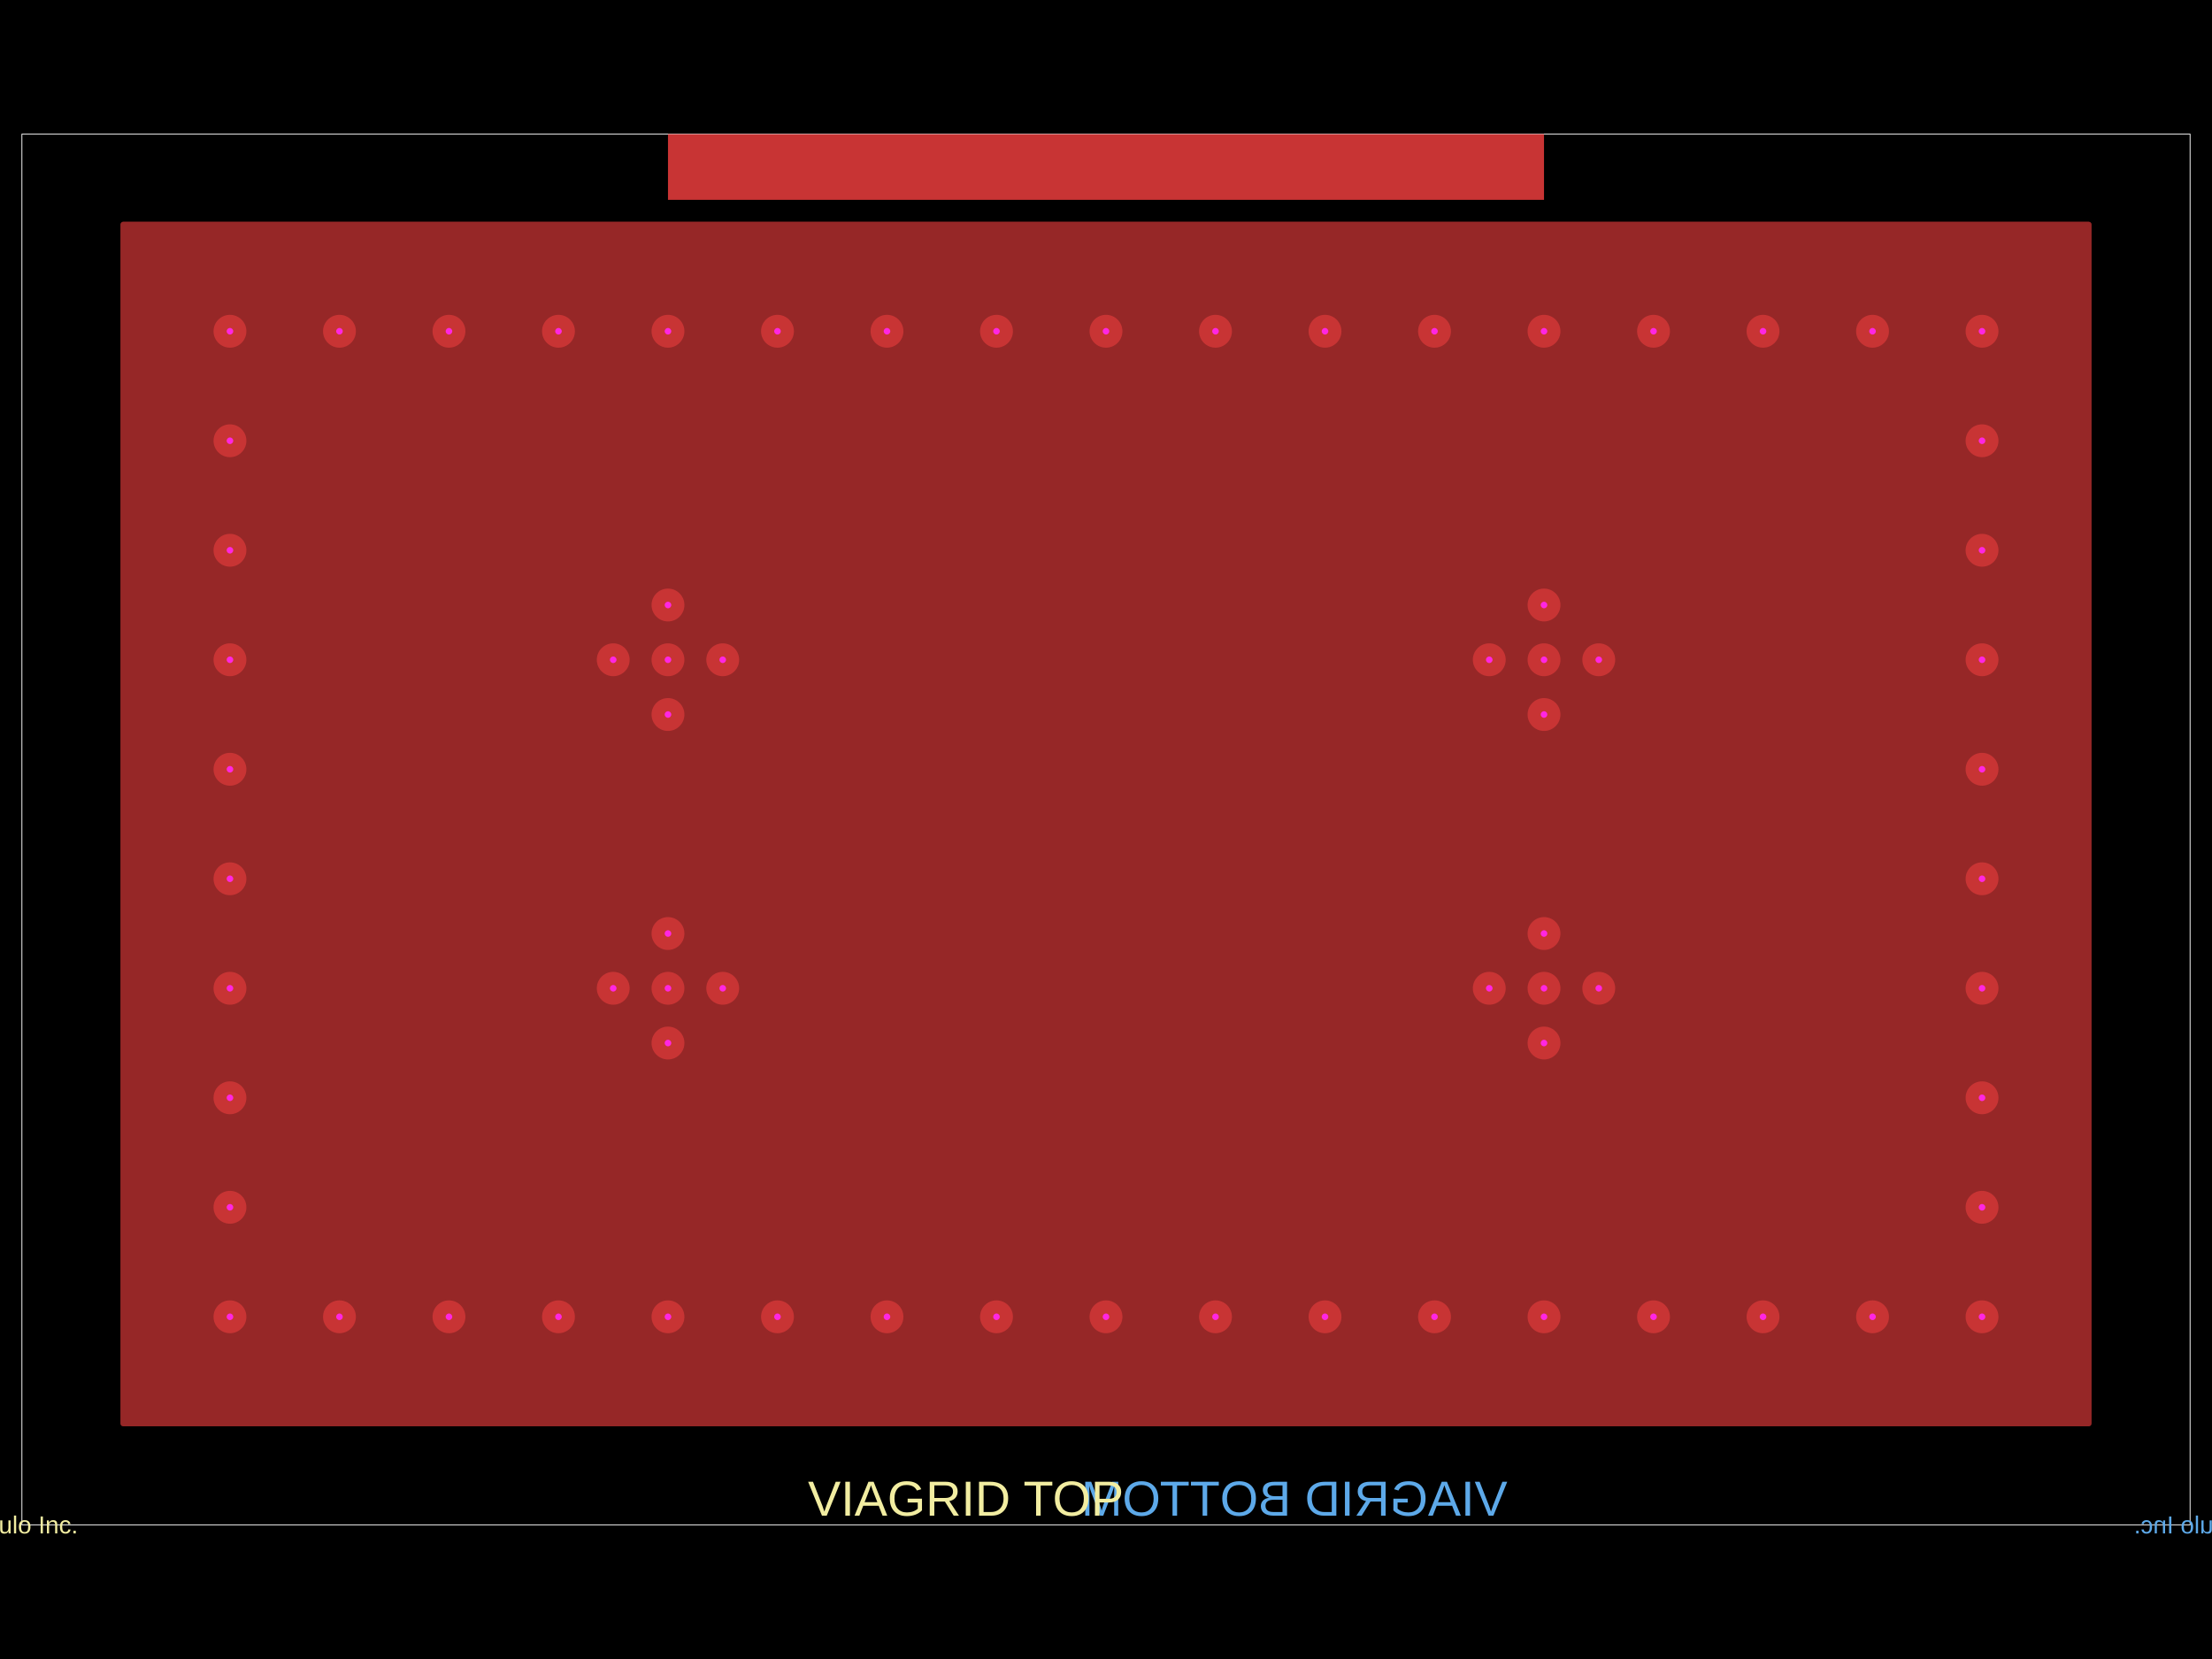
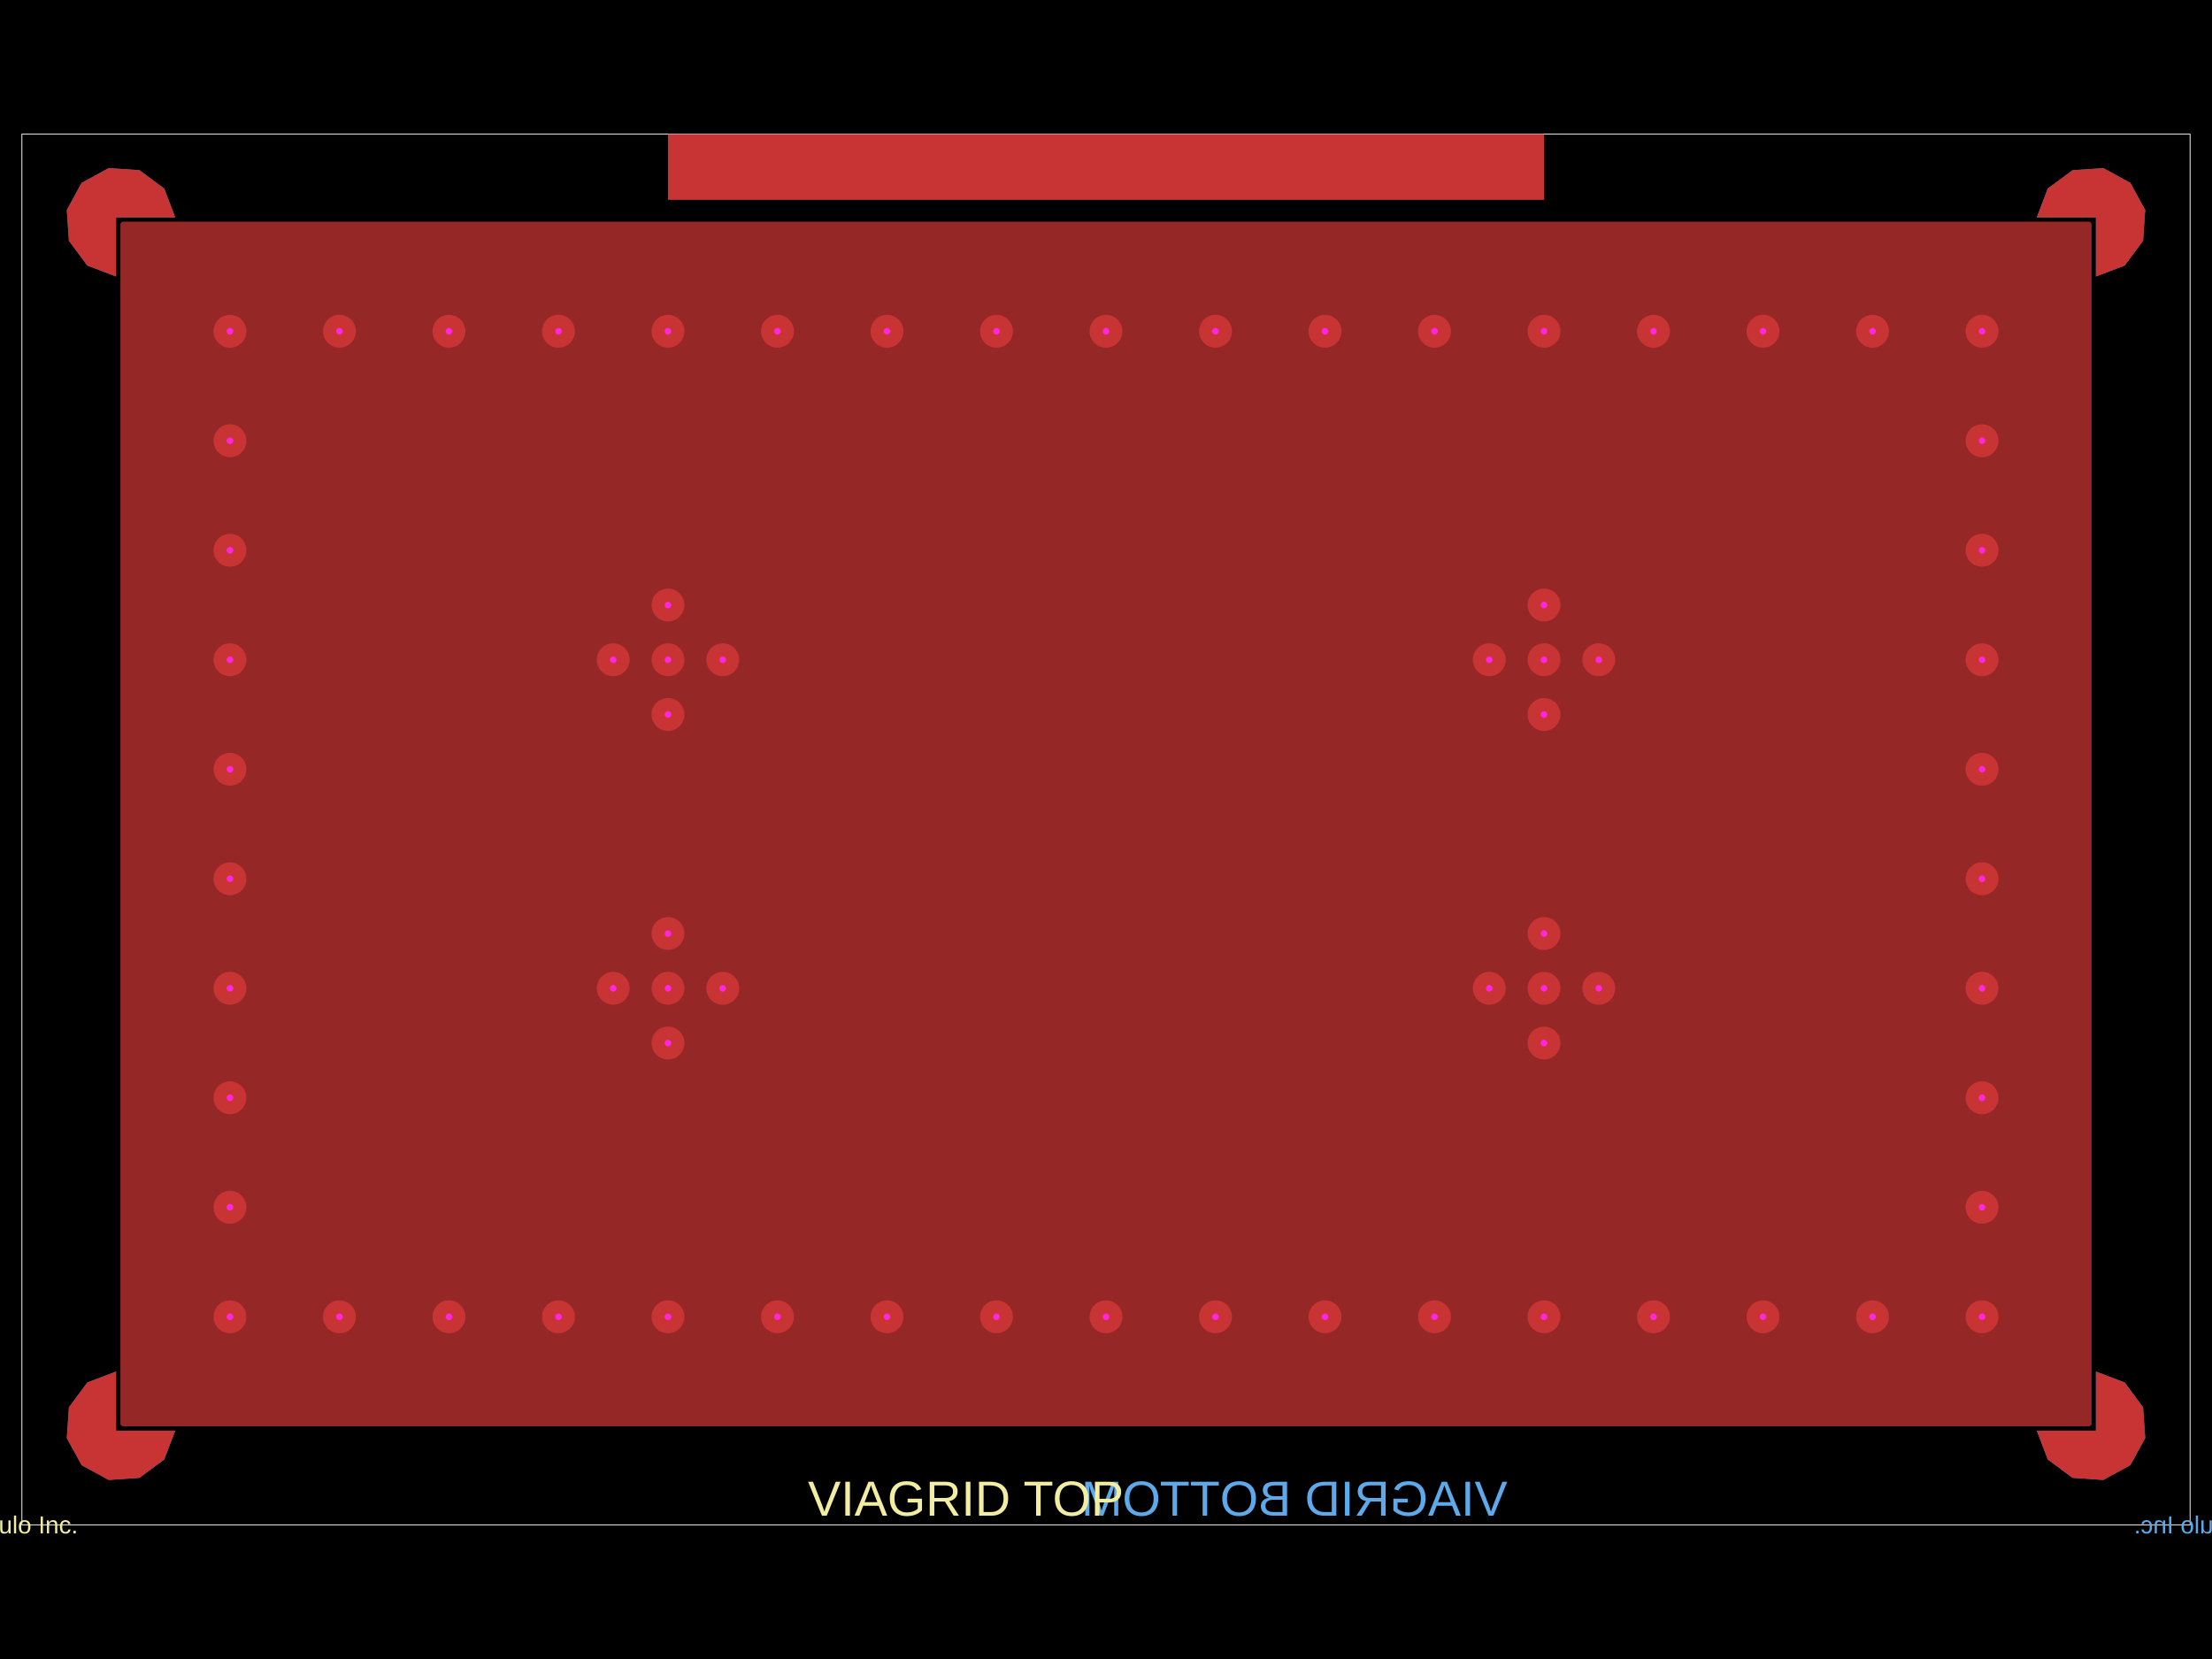
<svg xmlns="http://www.w3.org/2000/svg" width="800" height="600">
  <style />
  <rect class="boundary" x="0" y="0" fill="#000" width="800" height="600" data-type="pcb_background" data-pcb-layer="global" />
  <rect class="pcb-boundary" fill="none" stroke="#fff" stroke-width="0.3" x="7.921" y="48.515" width="784.158" height="502.97" data-type="pcb_boundary" data-pcb-layer="global" />
+   <polygon class="pcb-pad" fill="rgb(77, 127, 196)" points="736.634,78.614 758.02,78.614 758.02,100 768.441,96.025 775.077,87.062 775.838,75.934 770.483,66.151 760.699,60.796 749.572,61.556 740.608,68.193 736.634,78.614" data-type="pcb_smtpad" data-pcb-layer="bottom" />
+   <polygon class="pcb-pad" fill="rgb(77, 127, 196)" points="758.02,496.04 758.02,517.426 736.634,517.426 740.608,527.847 749.572,534.483 760.699,535.244 770.482,529.888 775.838,520.105 775.077,508.978 768.441,500.014 758.02,496.04" data-type="pcb_smtpad" data-pcb-layer="bottom" />
+   <polygon class="pcb-pad" fill="rgb(77, 127, 196)" points="41.98,100 41.98,78.614 63.366,78.614 59.392,68.193 50.428,61.556 39.301,60.796 29.518,66.151 24.162,75.934 24.923,87.062 31.559,96.025 41.98,100" data-type="pcb_smtpad" data-pcb-layer="bottom" />
+   <polygon class="pcb-pad" fill="rgb(77, 127, 196)" points="63.366,517.426 41.98,517.426 41.98,496.04 31.559,500.014 24.923,508.978 24.162,520.105 29.518,529.888 39.301,535.244 50.428,534.483 59.392,527.847 63.366,517.426" data-type="pcb_smtpad" data-pcb-layer="bottom" />
  <text x="0" y="0" dx="0" dy="0" fill="#5da9e9" font-family="Arial, sans-serif" font-size="8.911" text-anchor="middle" dominant-baseline="central" transform="matrix(-1,0,0,1,792.0792,551.4851)" class="pcb-silkscreen-text pcb-silkscreen-bottom" data-pcb-silkscreen-text-id="" stroke="none" data-type="pcb_silkscreen_text" data-pcb-layer="bottom">Opulo Inc.</text>
  <text x="0" y="0" dx="0" dy="0" fill="#5da9e9" font-family="Arial, sans-serif" font-size="17.822" text-anchor="middle" dominant-baseline="central" transform="matrix(-1,0,0,1,468.1188,541.9802)" class="pcb-silkscreen-text pcb-silkscreen-bottom" data-pcb-silkscreen-text-id="" stroke="none" data-type="pcb_silkscreen_text" data-pcb-layer="bottom">VIAGRID BOTTOM</text>
  <rect class="pcb-pad" fill="rgb(200, 52, 52)" x="241.584" y="48.515" width="316.832" height="23.762" data-type="pcb_smtpad" data-pcb-layer="top" />
+   <polygon class="pcb-pad" fill="rgb(200, 52, 52)" points="41.98,100 41.98,78.614 63.366,78.614 59.392,68.193 50.428,61.556 39.301,60.796 29.518,66.151 24.162,75.934 24.923,87.062 31.559,96.025 41.98,100" data-type="pcb_smtpad" data-pcb-layer="top" />
+   <polygon class="pcb-pad" fill="rgb(200, 52, 52)" points="63.366,517.426 41.98,517.426 41.98,496.04 31.559,500.014 24.923,508.978 24.162,520.105 29.518,529.888 39.301,535.244 50.428,534.483 59.392,527.847 63.366,517.426" data-type="pcb_smtpad" data-pcb-layer="top" />
+   <polygon class="pcb-pad" fill="rgb(200, 52, 52)" points="736.634,78.614 758.02,78.614 758.02,100 768.441,96.025 775.077,87.062 775.838,75.934 770.482,66.151 760.699,60.796 749.572,61.556 740.608,68.193 736.634,78.614" data-type="pcb_smtpad" data-pcb-layer="top" />
+   <polygon class="pcb-pad" fill="rgb(200, 52, 52)" points="758.02,496.04 758.02,517.426 736.634,517.426 740.608,527.847 749.572,534.483 760.699,535.244 770.482,529.888 775.838,520.105 775.077,508.978 768.441,500.014 758.02,496.04" data-type="pcb_smtpad" data-pcb-layer="top" />
  <polygon class="pcb-copper-pour pcb-copper-pour-polygon" points="755.984,80.354 756.347,80.772 756.436,81.18 756.436,514.859 756.28,515.39 755.861,515.753 755.453,515.842 44.547,515.842 44.016,515.686 43.653,515.267 43.564,514.859 43.564,81.18 43.72,80.649 44.139,80.287 44.547,80.198 755.453,80.198" fill="rgb(200, 52, 52)" fill-opacity="0.5" data-type="pcb_copper_pour" data-pcb-layer="top" />
  <polygon class="pcb-copper-pour pcb-copper-pour-polygon" points="755.984,80.354 756.347,80.772 756.436,81.18 756.436,514.859 756.28,515.39 755.861,515.753 755.453,515.842 44.547,515.842 44.016,515.686 43.653,515.267 43.564,514.859 43.564,81.18 43.72,80.649 44.139,80.287 44.547,80.198 755.453,80.198" fill="rgb(200, 52, 52)" fill-opacity="0.5" data-type="pcb_copper_pour" data-pcb-layer="top" />
  <text x="0" y="0" dx="0" dy="0" fill="#f2eda1" font-family="Arial, sans-serif" font-size="17.822" text-anchor="middle" dominant-baseline="central" transform="matrix(1,0,0,1,349.3069,541.9802)" class="pcb-silkscreen-text pcb-silkscreen-top" data-pcb-silkscreen-text-id="" stroke="none" data-type="pcb_silkscreen_text" data-pcb-layer="top">VIAGRID TOP</text>
  <text x="0" y="0" dx="0" dy="0" fill="#f2eda1" font-family="Arial, sans-serif" font-size="8.911" text-anchor="middle" dominant-baseline="central" transform="matrix(1,0,0,1,7.920792,551.4851)" class="pcb-silkscreen-text pcb-silkscreen-top" data-pcb-silkscreen-text-id="" stroke="none" data-type="pcb_silkscreen_text" data-pcb-layer="top">Opulo Inc.</text>
  <g data-type="pcb_via" data-pcb-layer="through">
    <circle class="pcb-hole-outer" fill="rgb(200, 52, 52)" cx="261.386" cy="357.426" r="5.941" data-type="pcb_via" data-pcb-layer="top" />
    <circle class="pcb-hole-inner" fill="#FF26E2" cx="261.386" cy="357.426" r="1.188" data-type="pcb_via" data-pcb-layer="drill" />
  </g>
  <g data-type="pcb_via" data-pcb-layer="through">
    <circle class="pcb-hole-outer" fill="rgb(200, 52, 52)" cx="320.792" cy="476.238" r="5.941" data-type="pcb_via" data-pcb-layer="top" />
    <circle class="pcb-hole-inner" fill="#FF26E2" cx="320.792" cy="476.238" r="1.188" data-type="pcb_via" data-pcb-layer="drill" />
  </g>
  <g data-type="pcb_via" data-pcb-layer="through">
    <circle class="pcb-hole-outer" fill="rgb(200, 52, 52)" cx="637.624" cy="476.238" r="5.941" data-type="pcb_via" data-pcb-layer="top" />
    <circle class="pcb-hole-inner" fill="#FF26E2" cx="637.624" cy="476.238" r="1.188" data-type="pcb_via" data-pcb-layer="drill" />
  </g>
  <g data-type="pcb_via" data-pcb-layer="through">
    <circle class="pcb-hole-outer" fill="rgb(200, 52, 52)" cx="83.168" cy="357.426" r="5.941" data-type="pcb_via" data-pcb-layer="top" />
    <circle class="pcb-hole-inner" fill="#FF26E2" cx="83.168" cy="357.426" r="1.188" data-type="pcb_via" data-pcb-layer="drill" />
  </g>
  <g data-type="pcb_via" data-pcb-layer="through">
    <circle class="pcb-hole-outer" fill="rgb(200, 52, 52)" cx="716.832" cy="159.406" r="5.941" data-type="pcb_via" data-pcb-layer="top" />
    <circle class="pcb-hole-inner" fill="#FF26E2" cx="716.832" cy="159.406" r="1.188" data-type="pcb_via" data-pcb-layer="drill" />
  </g>
  <g data-type="pcb_via" data-pcb-layer="through">
    <circle class="pcb-hole-outer" fill="rgb(200, 52, 52)" cx="716.832" cy="317.822" r="5.941" data-type="pcb_via" data-pcb-layer="top" />
    <circle class="pcb-hole-inner" fill="#FF26E2" cx="716.832" cy="317.822" r="1.188" data-type="pcb_via" data-pcb-layer="drill" />
  </g>
  <g data-type="pcb_via" data-pcb-layer="through">
    <circle class="pcb-hole-outer" fill="rgb(200, 52, 52)" cx="201.98" cy="119.802" r="5.941" data-type="pcb_via" data-pcb-layer="top" />
    <circle class="pcb-hole-inner" fill="#FF26E2" cx="201.98" cy="119.802" r="1.188" data-type="pcb_via" data-pcb-layer="drill" />
  </g>
  <g data-type="pcb_via" data-pcb-layer="through">
    <circle class="pcb-hole-outer" fill="rgb(200, 52, 52)" cx="83.168" cy="278.218" r="5.941" data-type="pcb_via" data-pcb-layer="top" />
    <circle class="pcb-hole-inner" fill="#FF26E2" cx="83.168" cy="278.218" r="1.188" data-type="pcb_via" data-pcb-layer="drill" />
  </g>
  <g data-type="pcb_via" data-pcb-layer="through">
    <circle class="pcb-hole-outer" fill="rgb(200, 52, 52)" cx="261.386" cy="238.614" r="5.941" data-type="pcb_via" data-pcb-layer="top" />
    <circle class="pcb-hole-inner" fill="#FF26E2" cx="261.386" cy="238.614" r="1.188" data-type="pcb_via" data-pcb-layer="drill" />
  </g>
  <g data-type="pcb_via" data-pcb-layer="through">
    <circle class="pcb-hole-outer" fill="rgb(200, 52, 52)" cx="716.832" cy="476.238" r="5.941" data-type="pcb_via" data-pcb-layer="top" />
    <circle class="pcb-hole-inner" fill="#FF26E2" cx="716.832" cy="476.238" r="1.188" data-type="pcb_via" data-pcb-layer="drill" />
  </g>
  <g data-type="pcb_via" data-pcb-layer="through">
    <circle class="pcb-hole-outer" fill="rgb(200, 52, 52)" cx="241.584" cy="357.426" r="5.941" data-type="pcb_via" data-pcb-layer="top" />
    <circle class="pcb-hole-inner" fill="#FF26E2" cx="241.584" cy="357.426" r="1.188" data-type="pcb_via" data-pcb-layer="drill" />
  </g>
  <g data-type="pcb_via" data-pcb-layer="through">
    <circle class="pcb-hole-outer" fill="rgb(200, 52, 52)" cx="83.168" cy="159.406" r="5.941" data-type="pcb_via" data-pcb-layer="top" />
    <circle class="pcb-hole-inner" fill="#FF26E2" cx="83.168" cy="159.406" r="1.188" data-type="pcb_via" data-pcb-layer="drill" />
  </g>
  <g data-type="pcb_via" data-pcb-layer="through">
    <circle class="pcb-hole-outer" fill="rgb(200, 52, 52)" cx="439.604" cy="119.802" r="5.941" data-type="pcb_via" data-pcb-layer="top" />
    <circle class="pcb-hole-inner" fill="#FF26E2" cx="439.604" cy="119.802" r="1.188" data-type="pcb_via" data-pcb-layer="drill" />
  </g>
  <g data-type="pcb_via" data-pcb-layer="through">
    <circle class="pcb-hole-outer" fill="rgb(200, 52, 52)" cx="162.376" cy="476.238" r="5.941" data-type="pcb_via" data-pcb-layer="top" />
    <circle class="pcb-hole-inner" fill="#FF26E2" cx="162.376" cy="476.238" r="1.188" data-type="pcb_via" data-pcb-layer="drill" />
  </g>
  <g data-type="pcb_via" data-pcb-layer="through">
    <circle class="pcb-hole-outer" fill="rgb(200, 52, 52)" cx="518.812" cy="476.238" r="5.941" data-type="pcb_via" data-pcb-layer="top" />
    <circle class="pcb-hole-inner" fill="#FF26E2" cx="518.812" cy="476.238" r="1.188" data-type="pcb_via" data-pcb-layer="drill" />
  </g>
  <g data-type="pcb_via" data-pcb-layer="through">
    <circle class="pcb-hole-outer" fill="rgb(200, 52, 52)" cx="201.98" cy="476.238" r="5.941" data-type="pcb_via" data-pcb-layer="top" />
    <circle class="pcb-hole-inner" fill="#FF26E2" cx="201.98" cy="476.238" r="1.188" data-type="pcb_via" data-pcb-layer="drill" />
  </g>
  <g data-type="pcb_via" data-pcb-layer="through">
    <circle class="pcb-hole-outer" fill="rgb(200, 52, 52)" cx="241.584" cy="119.802" r="5.941" data-type="pcb_via" data-pcb-layer="top" />
    <circle class="pcb-hole-inner" fill="#FF26E2" cx="241.584" cy="119.802" r="1.188" data-type="pcb_via" data-pcb-layer="drill" />
  </g>
  <g data-type="pcb_via" data-pcb-layer="through">
    <circle class="pcb-hole-outer" fill="rgb(200, 52, 52)" cx="578.218" cy="357.426" r="5.941" data-type="pcb_via" data-pcb-layer="top" />
    <circle class="pcb-hole-inner" fill="#FF26E2" cx="578.218" cy="357.426" r="1.188" data-type="pcb_via" data-pcb-layer="drill" />
  </g>
  <g data-type="pcb_via" data-pcb-layer="through">
    <circle class="pcb-hole-outer" fill="rgb(200, 52, 52)" cx="538.614" cy="238.614" r="5.941" data-type="pcb_via" data-pcb-layer="top" />
    <circle class="pcb-hole-inner" fill="#FF26E2" cx="538.614" cy="238.614" r="1.188" data-type="pcb_via" data-pcb-layer="drill" />
  </g>
  <g data-type="pcb_via" data-pcb-layer="through">
    <circle class="pcb-hole-outer" fill="rgb(200, 52, 52)" cx="83.168" cy="476.238" r="5.941" data-type="pcb_via" data-pcb-layer="top" />
    <circle class="pcb-hole-inner" fill="#FF26E2" cx="83.168" cy="476.238" r="1.188" data-type="pcb_via" data-pcb-layer="drill" />
  </g>
  <g data-type="pcb_via" data-pcb-layer="through">
    <circle class="pcb-hole-outer" fill="rgb(200, 52, 52)" cx="122.772" cy="119.802" r="5.941" data-type="pcb_via" data-pcb-layer="top" />
    <circle class="pcb-hole-inner" fill="#FF26E2" cx="122.772" cy="119.802" r="1.188" data-type="pcb_via" data-pcb-layer="drill" />
  </g>
  <g data-type="pcb_via" data-pcb-layer="through">
    <circle class="pcb-hole-outer" fill="rgb(200, 52, 52)" cx="439.604" cy="476.238" r="5.941" data-type="pcb_via" data-pcb-layer="top" />
    <circle class="pcb-hole-inner" fill="#FF26E2" cx="439.604" cy="476.238" r="1.188" data-type="pcb_via" data-pcb-layer="drill" />
  </g>
  <g data-type="pcb_via" data-pcb-layer="through">
    <circle class="pcb-hole-outer" fill="rgb(200, 52, 52)" cx="83.168" cy="119.802" r="5.941" data-type="pcb_via" data-pcb-layer="top" />
    <circle class="pcb-hole-inner" fill="#FF26E2" cx="83.168" cy="119.802" r="1.188" data-type="pcb_via" data-pcb-layer="drill" />
  </g>
  <g data-type="pcb_via" data-pcb-layer="through">
    <circle class="pcb-hole-outer" fill="rgb(200, 52, 52)" cx="558.416" cy="218.812" r="5.941" data-type="pcb_via" data-pcb-layer="top" />
    <circle class="pcb-hole-inner" fill="#FF26E2" cx="558.416" cy="218.812" r="1.188" data-type="pcb_via" data-pcb-layer="drill" />
  </g>
  <g data-type="pcb_via" data-pcb-layer="through">
    <circle class="pcb-hole-outer" fill="rgb(200, 52, 52)" cx="598.02" cy="119.802" r="5.941" data-type="pcb_via" data-pcb-layer="top" />
    <circle class="pcb-hole-inner" fill="#FF26E2" cx="598.02" cy="119.802" r="1.188" data-type="pcb_via" data-pcb-layer="drill" />
  </g>
  <g data-type="pcb_via" data-pcb-layer="through">
    <circle class="pcb-hole-outer" fill="rgb(200, 52, 52)" cx="479.208" cy="476.238" r="5.941" data-type="pcb_via" data-pcb-layer="top" />
    <circle class="pcb-hole-inner" fill="#FF26E2" cx="479.208" cy="476.238" r="1.188" data-type="pcb_via" data-pcb-layer="drill" />
  </g>
  <g data-type="pcb_via" data-pcb-layer="through">
    <circle class="pcb-hole-outer" fill="rgb(200, 52, 52)" cx="716.832" cy="436.634" r="5.941" data-type="pcb_via" data-pcb-layer="top" />
    <circle class="pcb-hole-inner" fill="#FF26E2" cx="716.832" cy="436.634" r="1.188" data-type="pcb_via" data-pcb-layer="drill" />
  </g>
  <g data-type="pcb_via" data-pcb-layer="through">
    <circle class="pcb-hole-outer" fill="rgb(200, 52, 52)" cx="241.584" cy="337.624" r="5.941" data-type="pcb_via" data-pcb-layer="top" />
    <circle class="pcb-hole-inner" fill="#FF26E2" cx="241.584" cy="337.624" r="1.188" data-type="pcb_via" data-pcb-layer="drill" />
  </g>
  <g data-type="pcb_via" data-pcb-layer="through">
    <circle class="pcb-hole-outer" fill="rgb(200, 52, 52)" cx="241.584" cy="377.228" r="5.941" data-type="pcb_via" data-pcb-layer="top" />
    <circle class="pcb-hole-inner" fill="#FF26E2" cx="241.584" cy="377.228" r="1.188" data-type="pcb_via" data-pcb-layer="drill" />
  </g>
  <g data-type="pcb_via" data-pcb-layer="through">
    <circle class="pcb-hole-outer" fill="rgb(200, 52, 52)" cx="360.396" cy="119.802" r="5.941" data-type="pcb_via" data-pcb-layer="top" />
    <circle class="pcb-hole-inner" fill="#FF26E2" cx="360.396" cy="119.802" r="1.188" data-type="pcb_via" data-pcb-layer="drill" />
  </g>
  <g data-type="pcb_via" data-pcb-layer="through">
    <circle class="pcb-hole-outer" fill="rgb(200, 52, 52)" cx="538.614" cy="357.426" r="5.941" data-type="pcb_via" data-pcb-layer="top" />
    <circle class="pcb-hole-inner" fill="#FF26E2" cx="538.614" cy="357.426" r="1.188" data-type="pcb_via" data-pcb-layer="drill" />
  </g>
  <g data-type="pcb_via" data-pcb-layer="through">
    <circle class="pcb-hole-outer" fill="rgb(200, 52, 52)" cx="320.792" cy="119.802" r="5.941" data-type="pcb_via" data-pcb-layer="top" />
    <circle class="pcb-hole-inner" fill="#FF26E2" cx="320.792" cy="119.802" r="1.188" data-type="pcb_via" data-pcb-layer="drill" />
  </g>
  <g data-type="pcb_via" data-pcb-layer="through">
    <circle class="pcb-hole-outer" fill="rgb(200, 52, 52)" cx="578.218" cy="238.614" r="5.941" data-type="pcb_via" data-pcb-layer="top" />
    <circle class="pcb-hole-inner" fill="#FF26E2" cx="578.218" cy="238.614" r="1.188" data-type="pcb_via" data-pcb-layer="drill" />
  </g>
  <g data-type="pcb_via" data-pcb-layer="through">
    <circle class="pcb-hole-outer" fill="rgb(200, 52, 52)" cx="518.812" cy="119.802" r="5.941" data-type="pcb_via" data-pcb-layer="top" />
    <circle class="pcb-hole-inner" fill="#FF26E2" cx="518.812" cy="119.802" r="1.188" data-type="pcb_via" data-pcb-layer="drill" />
  </g>
  <g data-type="pcb_via" data-pcb-layer="through">
    <circle class="pcb-hole-outer" fill="rgb(200, 52, 52)" cx="360.396" cy="476.238" r="5.941" data-type="pcb_via" data-pcb-layer="top" />
    <circle class="pcb-hole-inner" fill="#FF26E2" cx="360.396" cy="476.238" r="1.188" data-type="pcb_via" data-pcb-layer="drill" />
  </g>
  <g data-type="pcb_via" data-pcb-layer="through">
    <circle class="pcb-hole-outer" fill="rgb(200, 52, 52)" cx="83.168" cy="199.01" r="5.941" data-type="pcb_via" data-pcb-layer="top" />
    <circle class="pcb-hole-inner" fill="#FF26E2" cx="83.168" cy="199.01" r="1.188" data-type="pcb_via" data-pcb-layer="drill" />
  </g>
  <g data-type="pcb_via" data-pcb-layer="through">
    <circle class="pcb-hole-outer" fill="rgb(200, 52, 52)" cx="400" cy="476.238" r="5.941" data-type="pcb_via" data-pcb-layer="top" />
    <circle class="pcb-hole-inner" fill="#FF26E2" cx="400" cy="476.238" r="1.188" data-type="pcb_via" data-pcb-layer="drill" />
  </g>
  <g data-type="pcb_via" data-pcb-layer="through">
    <circle class="pcb-hole-outer" fill="rgb(200, 52, 52)" cx="558.416" cy="119.802" r="5.941" data-type="pcb_via" data-pcb-layer="top" />
    <circle class="pcb-hole-inner" fill="#FF26E2" cx="558.416" cy="119.802" r="1.188" data-type="pcb_via" data-pcb-layer="drill" />
  </g>
  <g data-type="pcb_via" data-pcb-layer="through">
    <circle class="pcb-hole-outer" fill="rgb(200, 52, 52)" cx="716.832" cy="238.614" r="5.941" data-type="pcb_via" data-pcb-layer="top" />
    <circle class="pcb-hole-inner" fill="#FF26E2" cx="716.832" cy="238.614" r="1.188" data-type="pcb_via" data-pcb-layer="drill" />
  </g>
  <g data-type="pcb_via" data-pcb-layer="through">
    <circle class="pcb-hole-outer" fill="rgb(200, 52, 52)" cx="677.228" cy="119.802" r="5.941" data-type="pcb_via" data-pcb-layer="top" />
    <circle class="pcb-hole-inner" fill="#FF26E2" cx="677.228" cy="119.802" r="1.188" data-type="pcb_via" data-pcb-layer="drill" />
  </g>
  <g data-type="pcb_via" data-pcb-layer="through">
    <circle class="pcb-hole-outer" fill="rgb(200, 52, 52)" cx="281.188" cy="119.802" r="5.941" data-type="pcb_via" data-pcb-layer="top" />
    <circle class="pcb-hole-inner" fill="#FF26E2" cx="281.188" cy="119.802" r="1.188" data-type="pcb_via" data-pcb-layer="drill" />
  </g>
  <g data-type="pcb_via" data-pcb-layer="through">
    <circle class="pcb-hole-outer" fill="rgb(200, 52, 52)" cx="241.584" cy="218.812" r="5.941" data-type="pcb_via" data-pcb-layer="top" />
    <circle class="pcb-hole-inner" fill="#FF26E2" cx="241.584" cy="218.812" r="1.188" data-type="pcb_via" data-pcb-layer="drill" />
  </g>
  <g data-type="pcb_via" data-pcb-layer="through">
    <circle class="pcb-hole-outer" fill="rgb(200, 52, 52)" cx="716.832" cy="278.218" r="5.941" data-type="pcb_via" data-pcb-layer="top" />
    <circle class="pcb-hole-inner" fill="#FF26E2" cx="716.832" cy="278.218" r="1.188" data-type="pcb_via" data-pcb-layer="drill" />
  </g>
  <g data-type="pcb_via" data-pcb-layer="through">
    <circle class="pcb-hole-outer" fill="rgb(200, 52, 52)" cx="637.624" cy="119.802" r="5.941" data-type="pcb_via" data-pcb-layer="top" />
    <circle class="pcb-hole-inner" fill="#FF26E2" cx="637.624" cy="119.802" r="1.188" data-type="pcb_via" data-pcb-layer="drill" />
  </g>
  <g data-type="pcb_via" data-pcb-layer="through">
    <circle class="pcb-hole-outer" fill="rgb(200, 52, 52)" cx="716.832" cy="397.03" r="5.941" data-type="pcb_via" data-pcb-layer="top" />
    <circle class="pcb-hole-inner" fill="#FF26E2" cx="716.832" cy="397.03" r="1.188" data-type="pcb_via" data-pcb-layer="drill" />
  </g>
  <g data-type="pcb_via" data-pcb-layer="through">
    <circle class="pcb-hole-outer" fill="rgb(200, 52, 52)" cx="479.208" cy="119.802" r="5.941" data-type="pcb_via" data-pcb-layer="top" />
    <circle class="pcb-hole-inner" fill="#FF26E2" cx="479.208" cy="119.802" r="1.188" data-type="pcb_via" data-pcb-layer="drill" />
  </g>
  <g data-type="pcb_via" data-pcb-layer="through">
    <circle class="pcb-hole-outer" fill="rgb(200, 52, 52)" cx="83.168" cy="317.822" r="5.941" data-type="pcb_via" data-pcb-layer="top" />
    <circle class="pcb-hole-inner" fill="#FF26E2" cx="83.168" cy="317.822" r="1.188" data-type="pcb_via" data-pcb-layer="drill" />
  </g>
  <g data-type="pcb_via" data-pcb-layer="through">
    <circle class="pcb-hole-outer" fill="rgb(200, 52, 52)" cx="598.02" cy="476.238" r="5.941" data-type="pcb_via" data-pcb-layer="top" />
    <circle class="pcb-hole-inner" fill="#FF26E2" cx="598.02" cy="476.238" r="1.188" data-type="pcb_via" data-pcb-layer="drill" />
  </g>
  <g data-type="pcb_via" data-pcb-layer="through">
    <circle class="pcb-hole-outer" fill="rgb(200, 52, 52)" cx="241.584" cy="258.416" r="5.941" data-type="pcb_via" data-pcb-layer="top" />
    <circle class="pcb-hole-inner" fill="#FF26E2" cx="241.584" cy="258.416" r="1.188" data-type="pcb_via" data-pcb-layer="drill" />
  </g>
  <g data-type="pcb_via" data-pcb-layer="through">
    <circle class="pcb-hole-outer" fill="rgb(200, 52, 52)" cx="716.832" cy="357.426" r="5.941" data-type="pcb_via" data-pcb-layer="top" />
    <circle class="pcb-hole-inner" fill="#FF26E2" cx="716.832" cy="357.426" r="1.188" data-type="pcb_via" data-pcb-layer="drill" />
  </g>
  <g data-type="pcb_via" data-pcb-layer="through">
    <circle class="pcb-hole-outer" fill="rgb(200, 52, 52)" cx="122.772" cy="476.238" r="5.941" data-type="pcb_via" data-pcb-layer="top" />
    <circle class="pcb-hole-inner" fill="#FF26E2" cx="122.772" cy="476.238" r="1.188" data-type="pcb_via" data-pcb-layer="drill" />
  </g>
  <g data-type="pcb_via" data-pcb-layer="through">
    <circle class="pcb-hole-outer" fill="rgb(200, 52, 52)" cx="716.832" cy="199.01" r="5.941" data-type="pcb_via" data-pcb-layer="top" />
    <circle class="pcb-hole-inner" fill="#FF26E2" cx="716.832" cy="199.01" r="1.188" data-type="pcb_via" data-pcb-layer="drill" />
  </g>
  <g data-type="pcb_via" data-pcb-layer="through">
    <circle class="pcb-hole-outer" fill="rgb(200, 52, 52)" cx="558.416" cy="357.426" r="5.941" data-type="pcb_via" data-pcb-layer="top" />
    <circle class="pcb-hole-inner" fill="#FF26E2" cx="558.416" cy="357.426" r="1.188" data-type="pcb_via" data-pcb-layer="drill" />
  </g>
  <g data-type="pcb_via" data-pcb-layer="through">
    <circle class="pcb-hole-outer" fill="rgb(200, 52, 52)" cx="83.168" cy="397.03" r="5.941" data-type="pcb_via" data-pcb-layer="top" />
    <circle class="pcb-hole-inner" fill="#FF26E2" cx="83.168" cy="397.03" r="1.188" data-type="pcb_via" data-pcb-layer="drill" />
  </g>
  <g data-type="pcb_via" data-pcb-layer="through">
    <circle class="pcb-hole-outer" fill="rgb(200, 52, 52)" cx="677.228" cy="476.238" r="5.941" data-type="pcb_via" data-pcb-layer="top" />
    <circle class="pcb-hole-inner" fill="#FF26E2" cx="677.228" cy="476.238" r="1.188" data-type="pcb_via" data-pcb-layer="drill" />
  </g>
  <g data-type="pcb_via" data-pcb-layer="through">
    <circle class="pcb-hole-outer" fill="rgb(200, 52, 52)" cx="558.416" cy="377.228" r="5.941" data-type="pcb_via" data-pcb-layer="top" />
    <circle class="pcb-hole-inner" fill="#FF26E2" cx="558.416" cy="377.228" r="1.188" data-type="pcb_via" data-pcb-layer="drill" />
  </g>
  <g data-type="pcb_via" data-pcb-layer="through">
    <circle class="pcb-hole-outer" fill="rgb(200, 52, 52)" cx="558.416" cy="258.416" r="5.941" data-type="pcb_via" data-pcb-layer="top" />
    <circle class="pcb-hole-inner" fill="#FF26E2" cx="558.416" cy="258.416" r="1.188" data-type="pcb_via" data-pcb-layer="drill" />
  </g>
  <g data-type="pcb_via" data-pcb-layer="through">
    <circle class="pcb-hole-outer" fill="rgb(200, 52, 52)" cx="558.416" cy="238.614" r="5.941" data-type="pcb_via" data-pcb-layer="top" />
    <circle class="pcb-hole-inner" fill="#FF26E2" cx="558.416" cy="238.614" r="1.188" data-type="pcb_via" data-pcb-layer="drill" />
  </g>
  <g data-type="pcb_via" data-pcb-layer="through">
    <circle class="pcb-hole-outer" fill="rgb(200, 52, 52)" cx="83.168" cy="436.634" r="5.941" data-type="pcb_via" data-pcb-layer="top" />
    <circle class="pcb-hole-inner" fill="#FF26E2" cx="83.168" cy="436.634" r="1.188" data-type="pcb_via" data-pcb-layer="drill" />
  </g>
  <g data-type="pcb_via" data-pcb-layer="through">
    <circle class="pcb-hole-outer" fill="rgb(200, 52, 52)" cx="716.832" cy="119.802" r="5.941" data-type="pcb_via" data-pcb-layer="top" />
    <circle class="pcb-hole-inner" fill="#FF26E2" cx="716.832" cy="119.802" r="1.188" data-type="pcb_via" data-pcb-layer="drill" />
  </g>
  <g data-type="pcb_via" data-pcb-layer="through">
    <circle class="pcb-hole-outer" fill="rgb(200, 52, 52)" cx="400" cy="119.802" r="5.941" data-type="pcb_via" data-pcb-layer="top" />
    <circle class="pcb-hole-inner" fill="#FF26E2" cx="400" cy="119.802" r="1.188" data-type="pcb_via" data-pcb-layer="drill" />
  </g>
  <g data-type="pcb_via" data-pcb-layer="through">
    <circle class="pcb-hole-outer" fill="rgb(200, 52, 52)" cx="241.584" cy="238.614" r="5.941" data-type="pcb_via" data-pcb-layer="top" />
    <circle class="pcb-hole-inner" fill="#FF26E2" cx="241.584" cy="238.614" r="1.188" data-type="pcb_via" data-pcb-layer="drill" />
  </g>
  <g data-type="pcb_via" data-pcb-layer="through">
    <circle class="pcb-hole-outer" fill="rgb(200, 52, 52)" cx="162.376" cy="119.802" r="5.941" data-type="pcb_via" data-pcb-layer="top" />
    <circle class="pcb-hole-inner" fill="#FF26E2" cx="162.376" cy="119.802" r="1.188" data-type="pcb_via" data-pcb-layer="drill" />
  </g>
  <g data-type="pcb_via" data-pcb-layer="through">
    <circle class="pcb-hole-outer" fill="rgb(200, 52, 52)" cx="83.168" cy="238.614" r="5.941" data-type="pcb_via" data-pcb-layer="top" />
    <circle class="pcb-hole-inner" fill="#FF26E2" cx="83.168" cy="238.614" r="1.188" data-type="pcb_via" data-pcb-layer="drill" />
  </g>
  <g data-type="pcb_via" data-pcb-layer="through">
    <circle class="pcb-hole-outer" fill="rgb(200, 52, 52)" cx="281.188" cy="476.238" r="5.941" data-type="pcb_via" data-pcb-layer="top" />
    <circle class="pcb-hole-inner" fill="#FF26E2" cx="281.188" cy="476.238" r="1.188" data-type="pcb_via" data-pcb-layer="drill" />
  </g>
  <g data-type="pcb_via" data-pcb-layer="through">
    <circle class="pcb-hole-outer" fill="rgb(200, 52, 52)" cx="241.584" cy="476.238" r="5.941" data-type="pcb_via" data-pcb-layer="top" />
    <circle class="pcb-hole-inner" fill="#FF26E2" cx="241.584" cy="476.238" r="1.188" data-type="pcb_via" data-pcb-layer="drill" />
  </g>
  <g data-type="pcb_via" data-pcb-layer="through">
    <circle class="pcb-hole-outer" fill="rgb(200, 52, 52)" cx="558.416" cy="476.238" r="5.941" data-type="pcb_via" data-pcb-layer="top" />
    <circle class="pcb-hole-inner" fill="#FF26E2" cx="558.416" cy="476.238" r="1.188" data-type="pcb_via" data-pcb-layer="drill" />
  </g>
  <g data-type="pcb_via" data-pcb-layer="through">
    <circle class="pcb-hole-outer" fill="rgb(200, 52, 52)" cx="558.416" cy="337.624" r="5.941" data-type="pcb_via" data-pcb-layer="top" />
    <circle class="pcb-hole-inner" fill="#FF26E2" cx="558.416" cy="337.624" r="1.188" data-type="pcb_via" data-pcb-layer="drill" />
  </g>
  <g data-type="pcb_via" data-pcb-layer="through">
    <circle class="pcb-hole-outer" fill="rgb(200, 52, 52)" cx="221.782" cy="357.426" r="5.941" data-type="pcb_via" data-pcb-layer="top" />
    <circle class="pcb-hole-inner" fill="#FF26E2" cx="221.782" cy="357.426" r="1.188" data-type="pcb_via" data-pcb-layer="drill" />
  </g>
  <g data-type="pcb_via" data-pcb-layer="through">
    <circle class="pcb-hole-outer" fill="rgb(200, 52, 52)" cx="221.782" cy="238.614" r="5.941" data-type="pcb_via" data-pcb-layer="top" />
    <circle class="pcb-hole-inner" fill="#FF26E2" cx="221.782" cy="238.614" r="1.188" data-type="pcb_via" data-pcb-layer="drill" />
  </g>
</svg>
